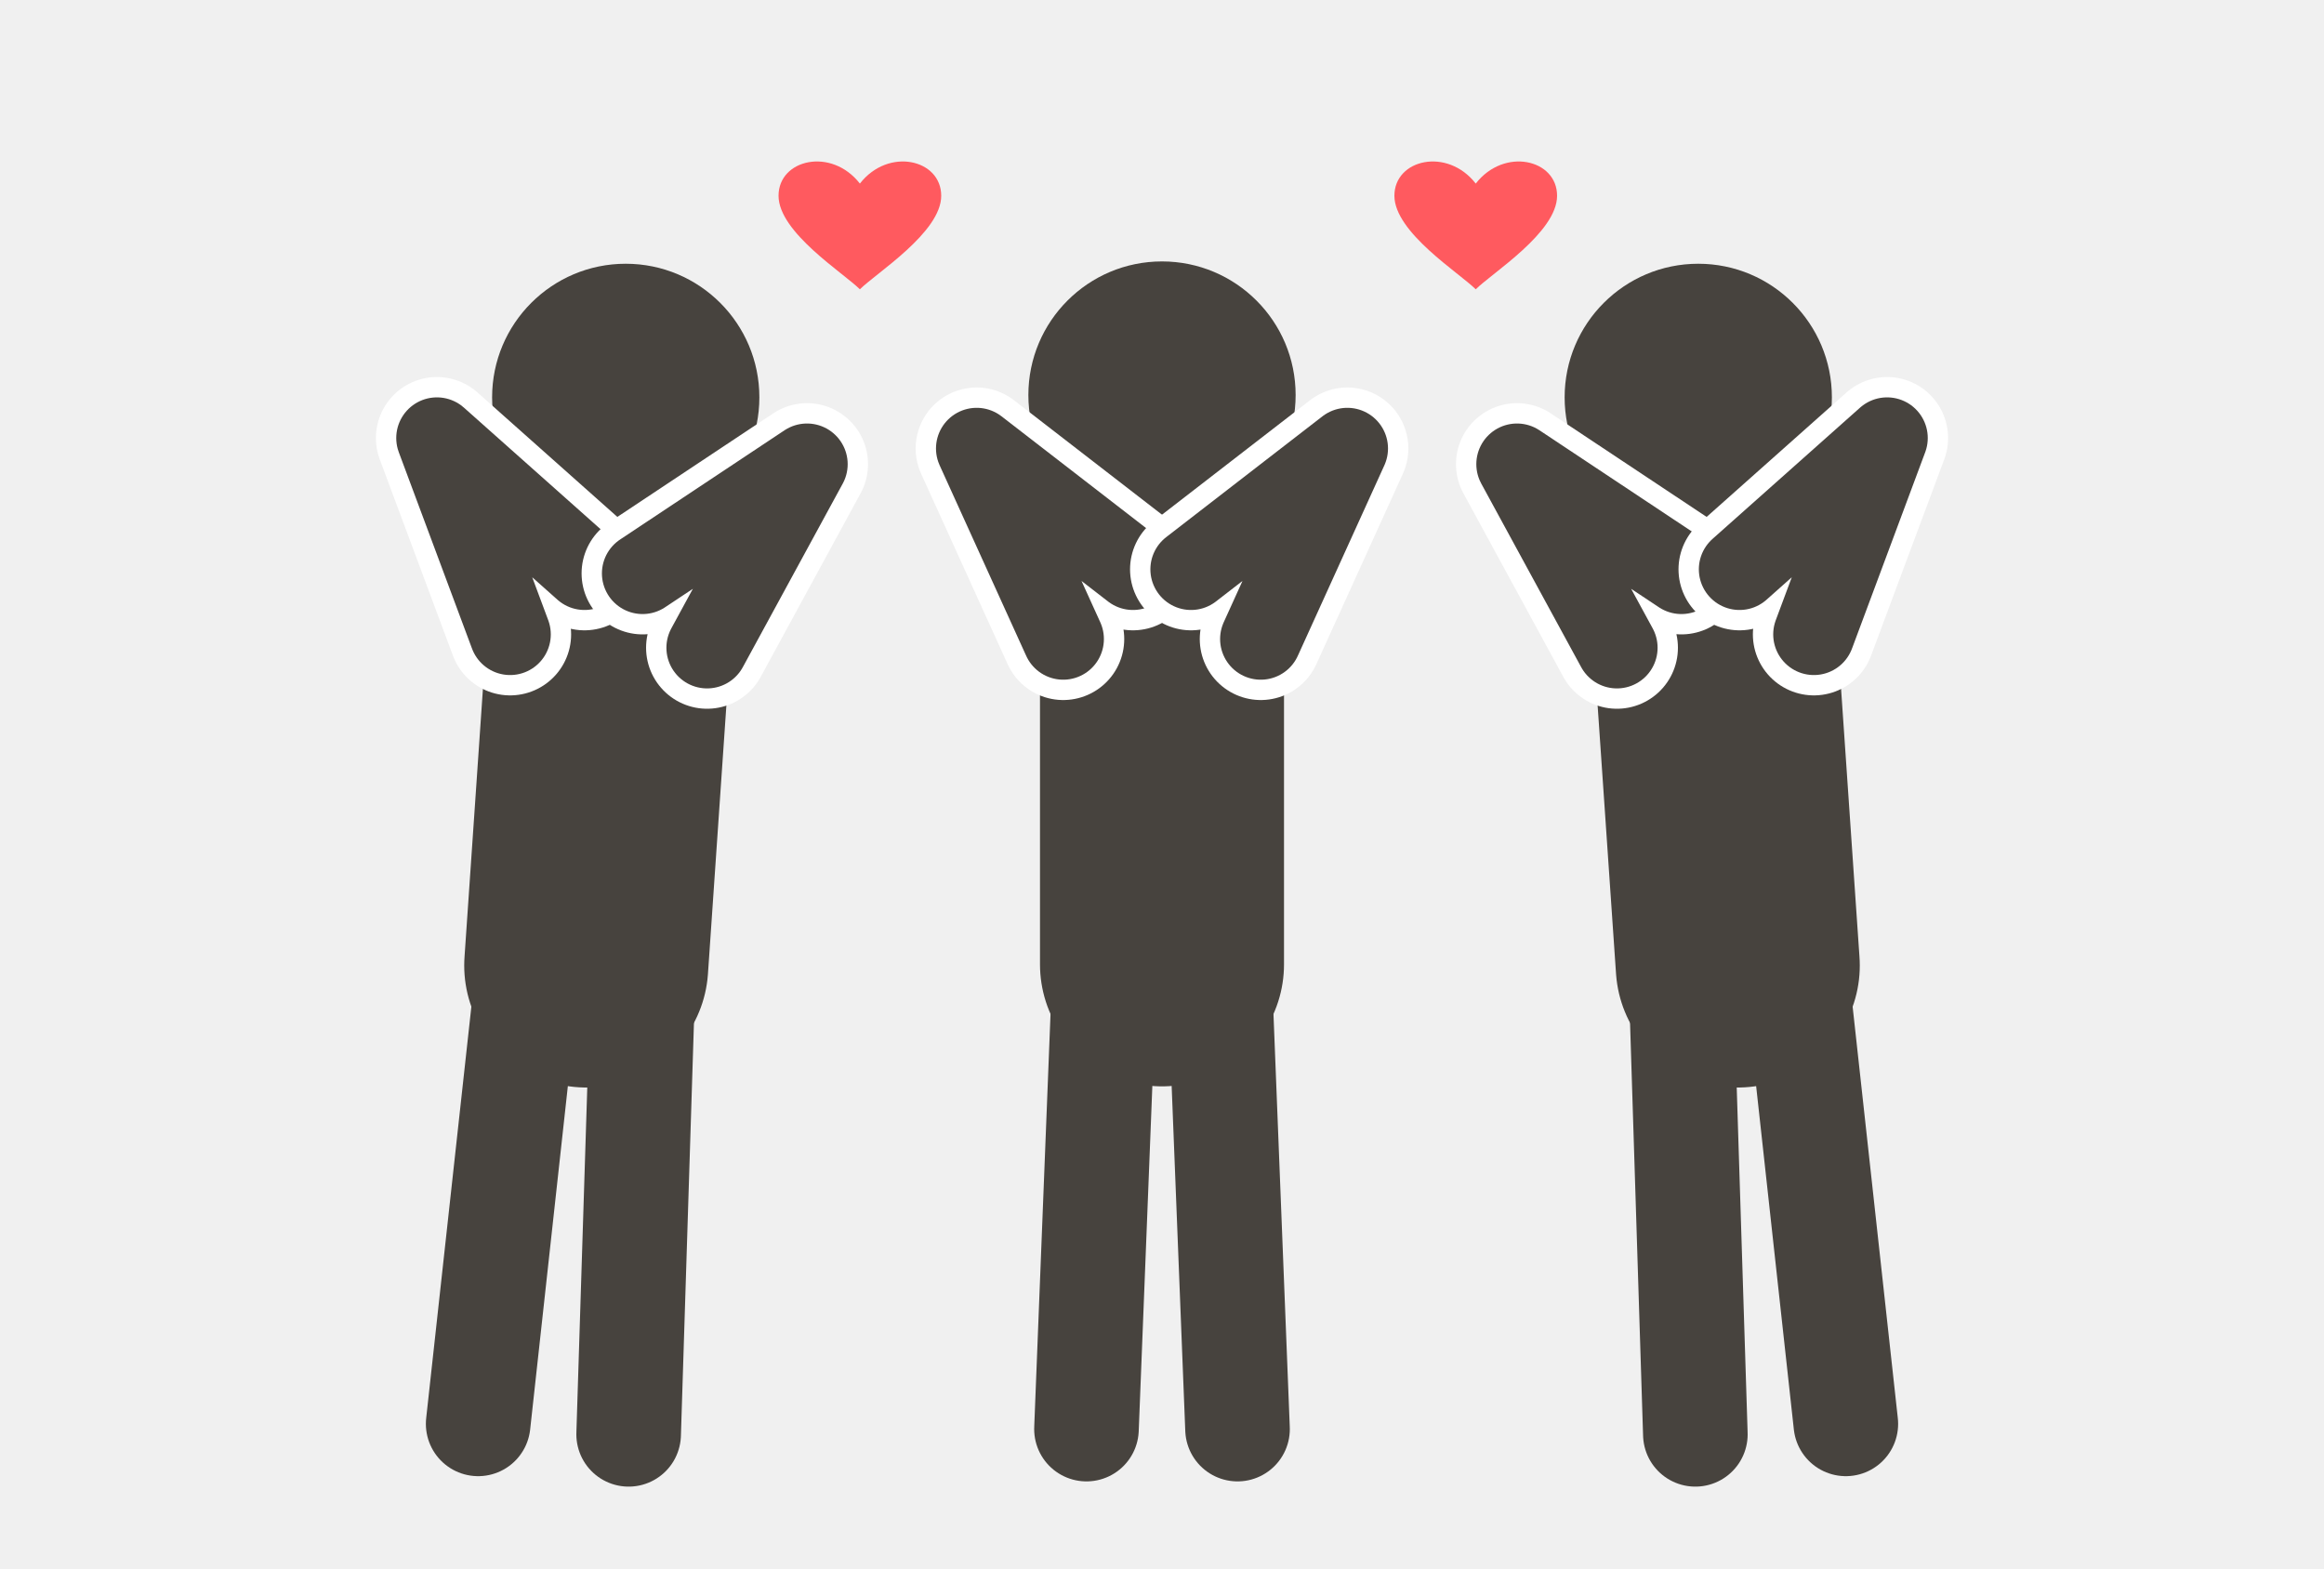
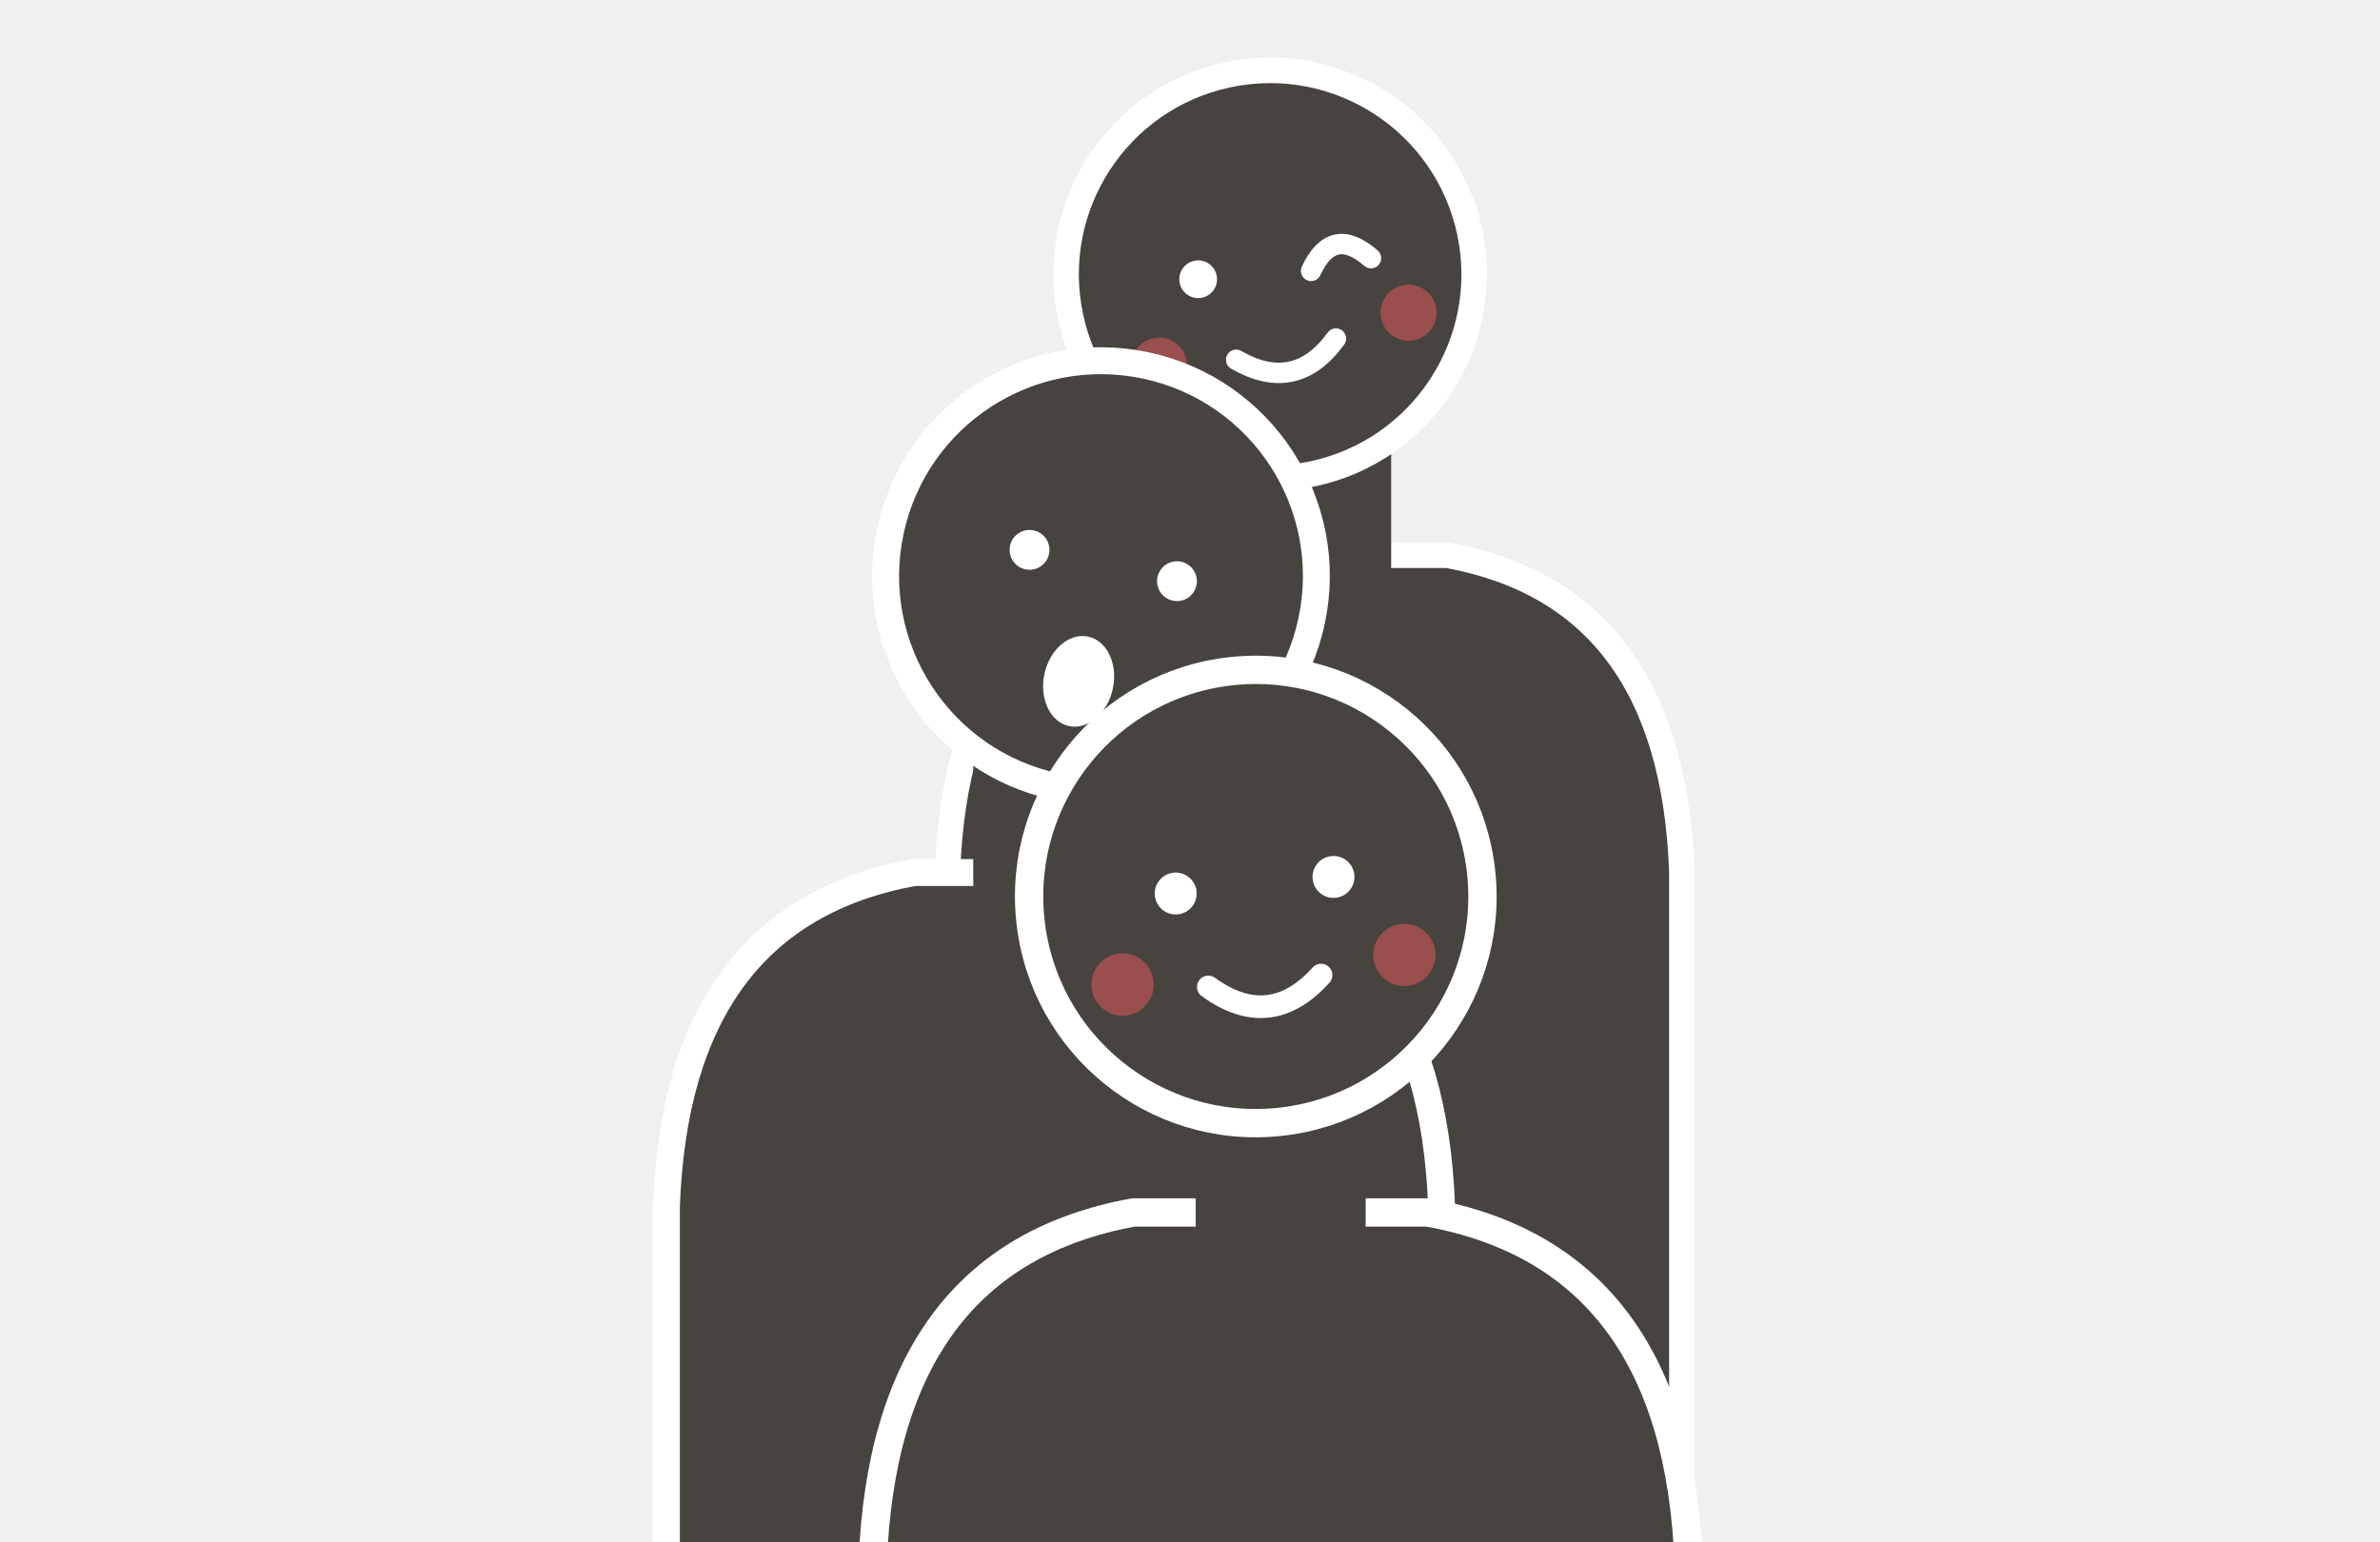
- <svg xmlns="http://www.w3.org/2000/svg" viewBox="0 0 400 270" role="img" aria-label="꽃받침">
+ <svg xmlns="http://www.w3.org/2000/svg" viewBox="0 0 420 272" role="img" aria-label="얼굴 탑 쌓기">
  <g fill="none" stroke="#47433e" stroke-linecap="round" stroke-linejoin="round">
-     <path d="M90.6 169.5 L82.3 245.1" stroke-width="18" />
-     <path d="M110.6 170.9 L108.2 246.9" stroke-width="18" />
-     <path d="M104.6 112.3 L100.9 166.2" stroke-width="42" />
-     <circle cx="107.7" cy="68.4" r="23" fill="#47433e" stroke="none" />
-     <path d="M190 170 L187 246" stroke-width="18" />
-     <path d="M210 170 L213 246" stroke-width="18" />
-     <path d="M200 112 L200 166" stroke-width="42" />
-     <circle cx="200" cy="68" r="23" fill="#47433e" stroke="none" />
-     <path d="M289.4 170.9 L291.8 246.9" stroke-width="18" />
-     <path d="M309.4 169.5 L317.7 245.1" stroke-width="18" />
-     <path d="M295.4 112.3 L299.1 166.2" stroke-width="42" />
-     <circle cx="292.3" cy="68.4" r="23" fill="#47433e" stroke="none" />
-     <path d="M87.8 109.2 L75.2 75.4 L100.6 98" stroke="#ffffff" stroke-width="21" />
-     <path d="M87.8 109.2 L75.2 75.4 L100.6 98" stroke-width="14" />
-     <path d="M121.7 111.5 L138.9 79.9 L110.6 98.7" stroke="#ffffff" stroke-width="21" />
-     <path d="M121.7 111.5 L138.9 79.9 L110.6 98.7" stroke-width="14" />
-     <path d="M183 110 L168.1 77.2 L195 98" stroke="#ffffff" stroke-width="21" />
-     <path d="M183 110 L168.1 77.2 L195 98" stroke-width="14" />
-     <path d="M217 110 L231.9 77.2 L205 98" stroke="#ffffff" stroke-width="21" />
-     <path d="M217 110 L231.9 77.2 L205 98" stroke-width="14" />
-     <path d="M278.3 111.5 L261.1 79.9 L289.4 98.7" stroke="#ffffff" stroke-width="21" />
-     <path d="M278.3 111.5 L261.1 79.9 L289.4 98.7" stroke-width="14" />
-     <path d="M312.2 109.2 L324.8 75.4 L299.4 98" stroke="#ffffff" stroke-width="21" />
-     <path d="M312.2 109.2 L324.8 75.4 L299.4 98" stroke-width="14" />
-     <path transform="translate(148 40) scale(0.7)" fill="#ff5a5f" stroke="none" d="M0 14 C-4 10 -20 0 -20 -9 C-20 -18 -7 -21 0 -12 C7 -21 20 -18 20 -9 C20 0 4 10 0 14Z" />
-     <path transform="translate(254 40) scale(0.7)" fill="#ff5a5f" stroke="none" d="M0 14 C-4 10 -20 0 -20 -9 C-20 -18 -7 -21 0 -12 C7 -21 20 -18 20 -9 C20 0 4 10 0 14Z" />
+     <path transform="translate(232 -66) rotate(0 0 272) translate(0 272) scale(0.9) translate(0 -272)" d="M-72 420 L-72 214 Q-70 160 -26 152 L26 152 Q70 160 72 214 L72 420 Z" fill="#47433e" stroke="#ffffff" stroke-width="5" />
+     <rect transform="translate(232 -66) rotate(0 0 272) translate(0 272) scale(0.9) translate(0 -272)" x="-15" y="118" width="30" height="44" rx="8" fill="#47433e" stroke="none" />
+     <g transform="translate(232 -66) rotate(0 0 272) translate(0 272) scale(0.9) translate(0 -272) rotate(-12 0 138) translate(0 96)">
+       <circle r="40" fill="#47433e" stroke="#ffffff" stroke-width="5" />
+       <circle cx="-14" cy="-2" r="4.2" fill="#ffffff" />
+       <path d="M8 1 Q14 -7 20 1" stroke="#ffffff" stroke-width="4" fill="none" />
+       <path d="M-10 15 Q0 24 10 15" stroke="#ffffff" stroke-width="4" fill="none" />
+       <circle cx="-25" cy="13" r="6" fill="#ff5a5f" opacity=".45" />
+       <circle cx="25" cy="13" r="6" fill="#ff5a5f" opacity=".45" />
+     </g>
+     <path transform="translate(186 -4) rotate(0 0 272) translate(0 272) scale(0.95) translate(0 -272)" d="M-72 420 L-72 214 Q-70 160 -26 152 L26 152 Q70 160 72 214 L72 420 Z" fill="#47433e" stroke="#ffffff" stroke-width="5" />
+     <rect transform="translate(186 -4) rotate(0 0 272) translate(0 272) scale(0.95) translate(0 -272)" x="-15" y="118" width="30" height="44" rx="8" fill="#47433e" stroke="none" />
+     <g transform="translate(186 -4) rotate(0 0 272) translate(0 272) scale(0.95) translate(0 -272) rotate(12 0 138) translate(0 96)">
+       <circle r="40" fill="#47433e" stroke="#ffffff" stroke-width="5" />
+       <circle cx="-14" cy="-2" r="4.2" fill="#ffffff" />
+       <circle cx="14" cy="-2" r="4.2" fill="#ffffff" />
+       <ellipse cx="0" cy="20" rx="7" ry="9" fill="#ffffff" />
+     </g>
+     <path transform="translate(226 62) rotate(0 0 272) translate(0 272) scale(1) translate(0 -272)" d="M-72 420 L-72 214 Q-70 160 -26 152 L26 152 Q70 160 72 214 L72 420 Z" fill="#47433e" stroke="#ffffff" stroke-width="5" />
+     <rect transform="translate(226 62) rotate(0 0 272) translate(0 272) scale(1) translate(0 -272)" x="-15" y="118" width="30" height="44" rx="8" fill="#47433e" stroke="none" />
+     <g transform="translate(226 62) rotate(0 0 272) translate(0 272) scale(1) translate(0 -272) rotate(-6 0 138) translate(0 96)">
+       <circle r="40" fill="#47433e" stroke="#ffffff" stroke-width="5" />
+       <circle cx="-14" cy="-2" r="4.2" fill="#ffffff" />
+       <circle cx="14" cy="-2" r="4.2" fill="#ffffff" />
+       <path d="M-10 15 Q0 24 10 15" stroke="#ffffff" stroke-width="4" fill="none" />
+       <circle cx="-25" cy="13" r="6" fill="#ff5a5f" opacity=".45" />
+       <circle cx="25" cy="13" r="6" fill="#ff5a5f" opacity=".45" />
+     </g>
  </g>
</svg>
